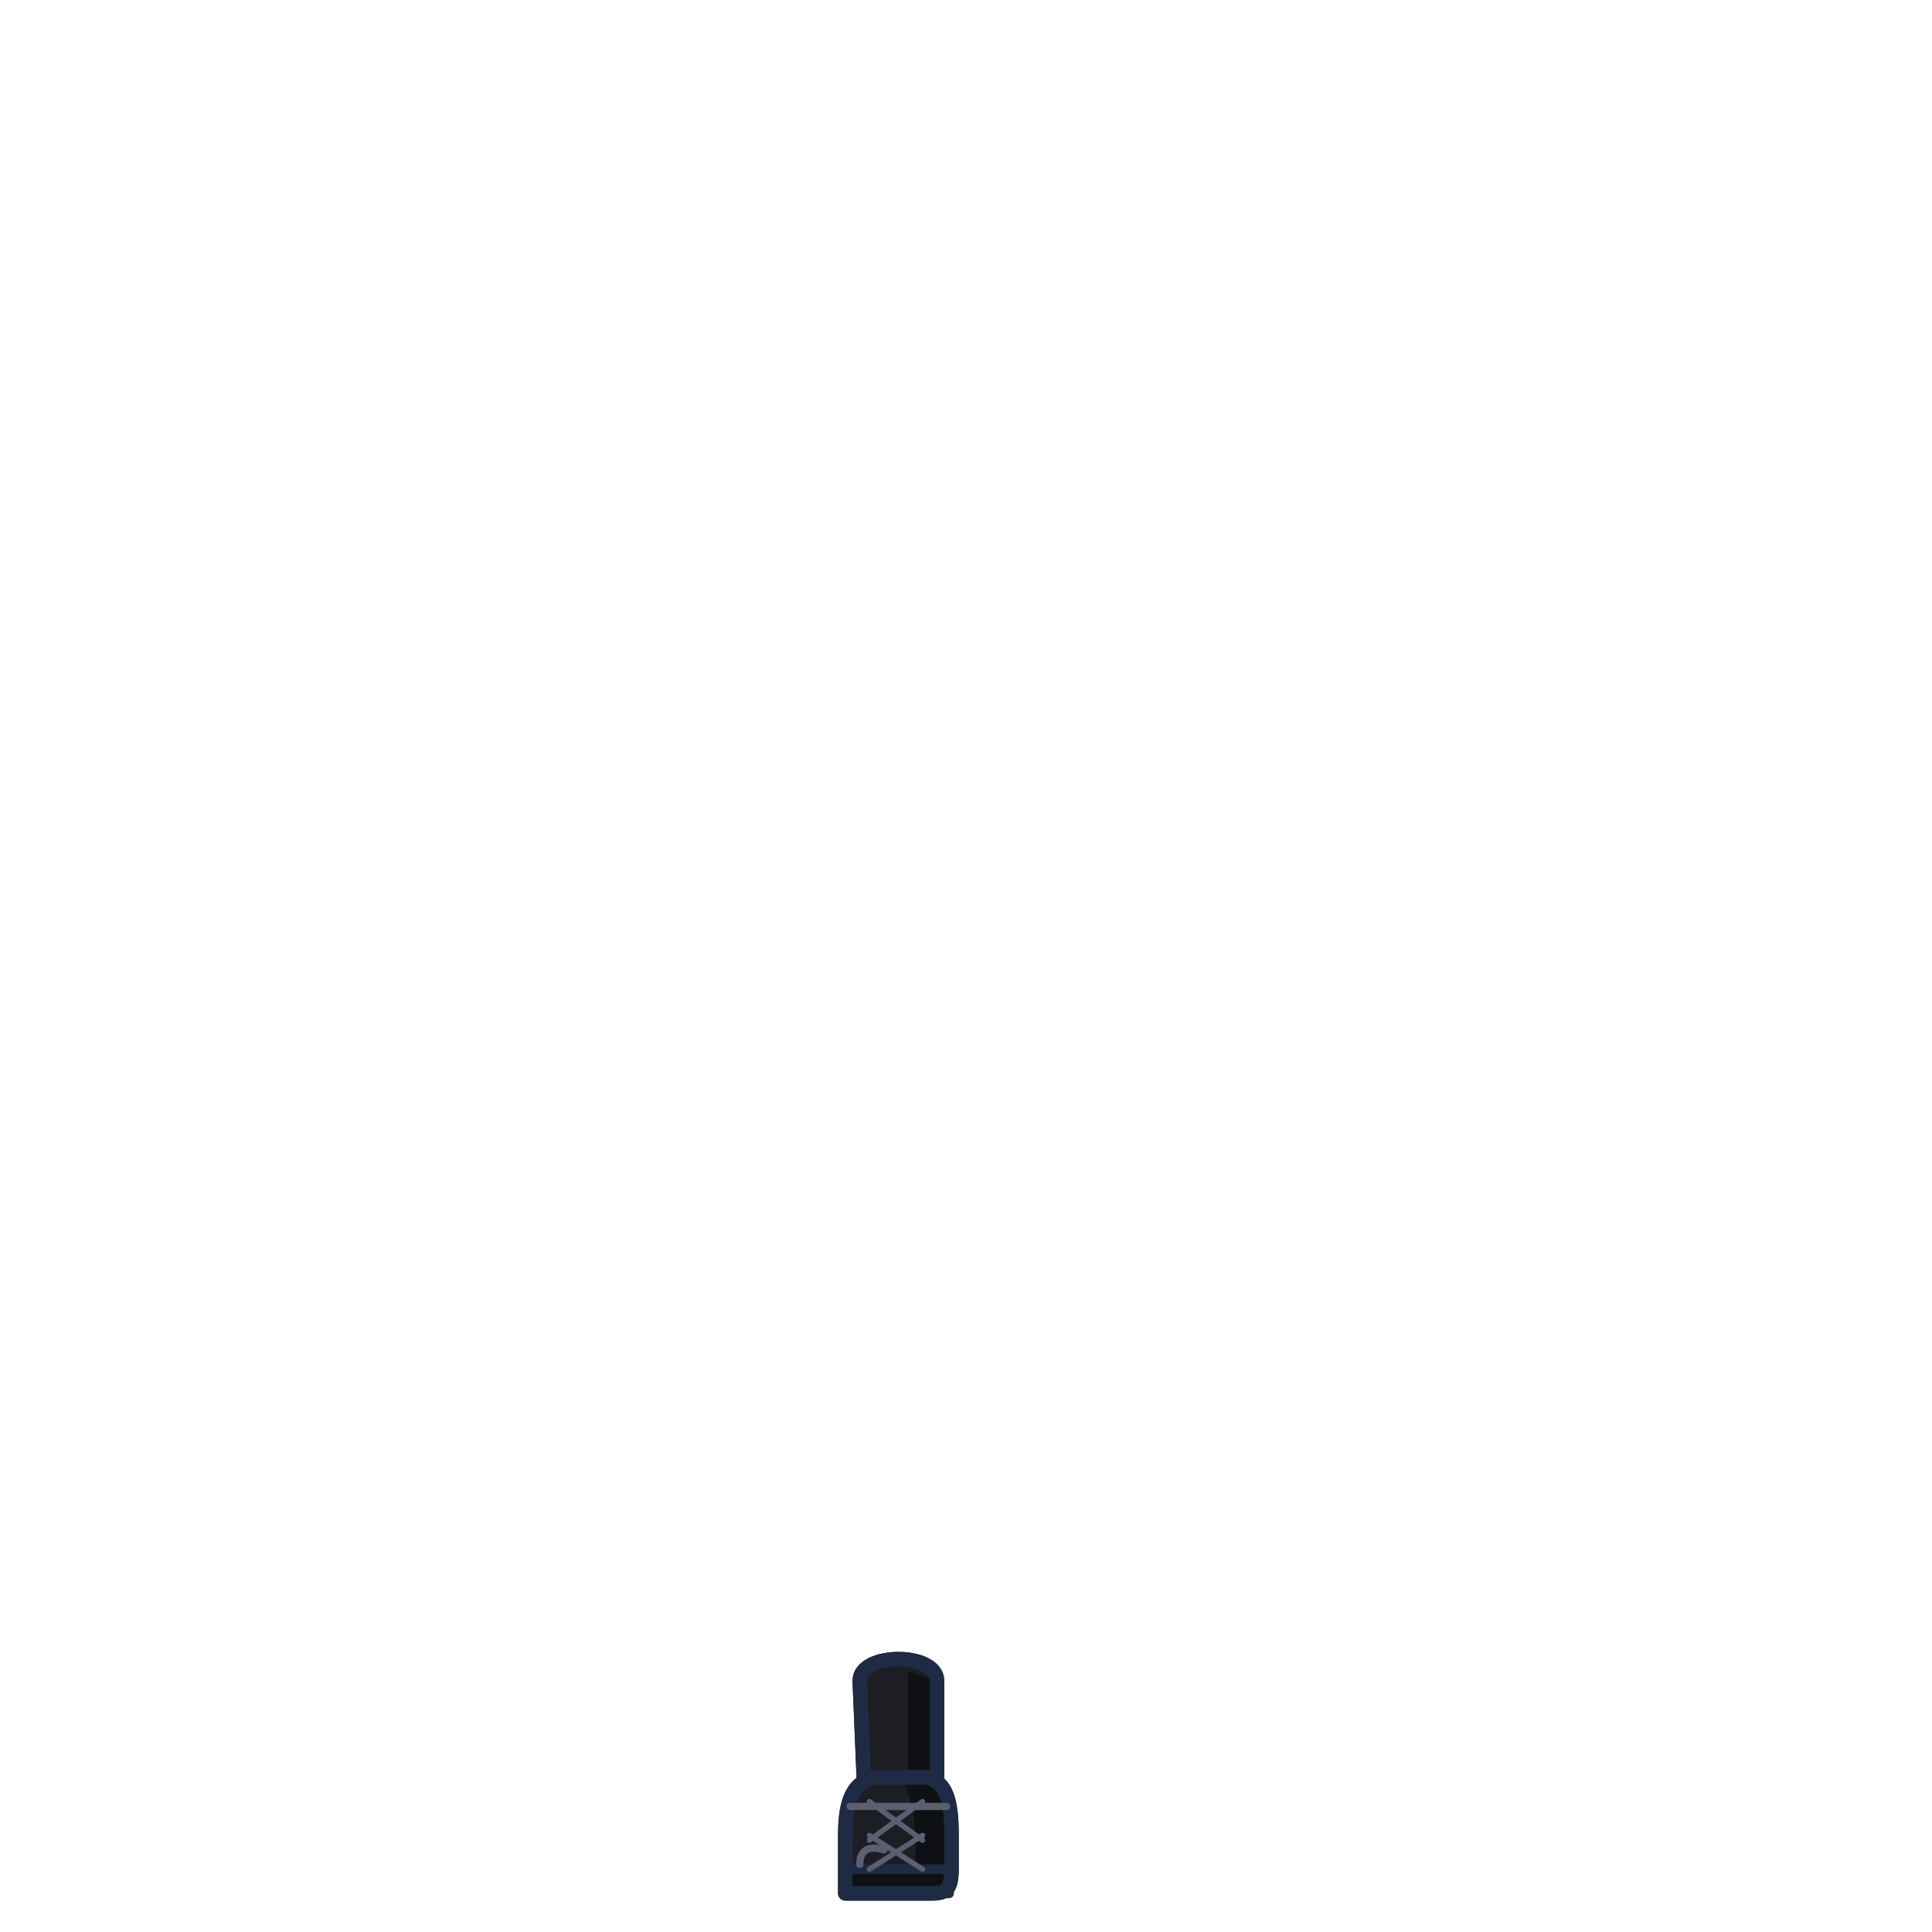
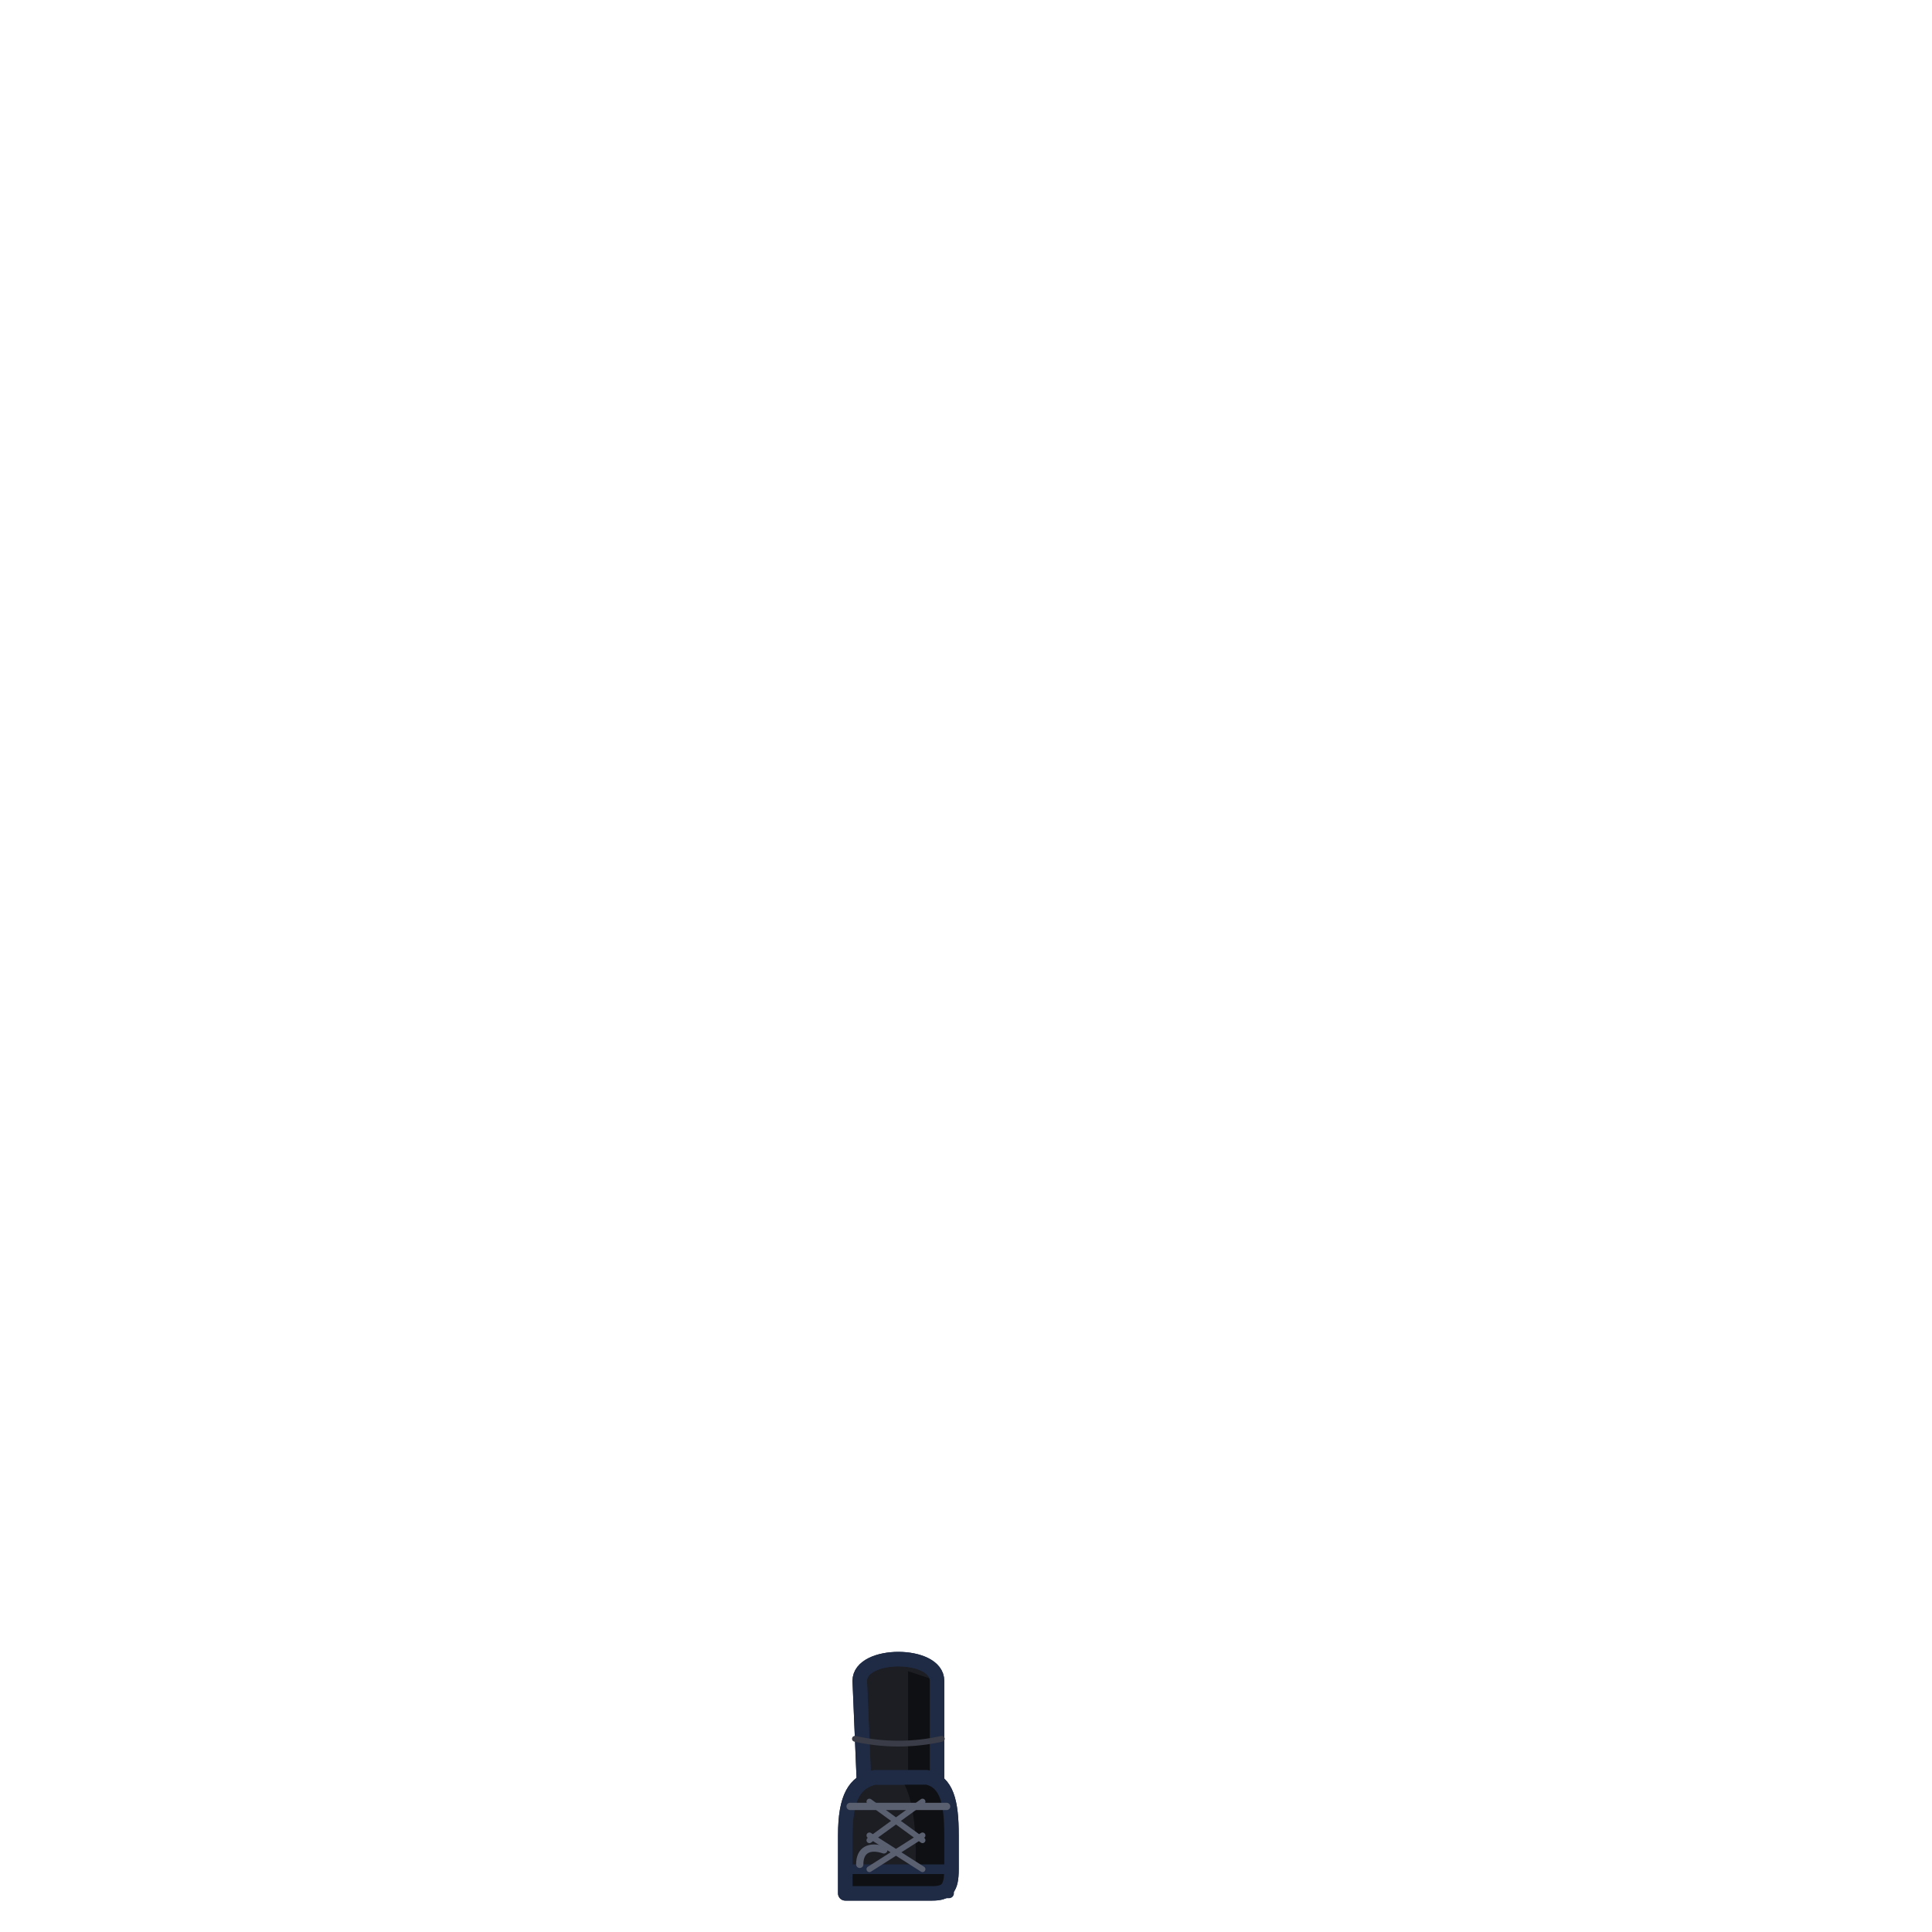
<svg xmlns="http://www.w3.org/2000/svg" viewBox="0 0 400 400">
  <path d="M178 348 C178 342 194 342 194 348 L194 372 L179 372 Z" fill="#1C1E24" stroke="#1F2A44" stroke-width="3" stroke-linejoin="round" stroke-linecap="round" />
  <path d="M188 346 L194 348 L194 372 L188 372 Z" fill="#0F1013" />
  <path d="M178 348 C178 342 194 342 194 348 L194 372 L179 372 Z" fill="none" stroke="#1F2A44" stroke-width="3" stroke-linejoin="round" stroke-linecap="round" />
  <path d="M175 392 L175 380 C175 372 177 369 181 368 L192 368 C196 369 197 373 197 380 L197 387 C197 391 196 392 193 392 Z" fill="#1C1E24" stroke="#1F2A44" stroke-width="3" stroke-linejoin="round" stroke-linecap="round" />
  <path d="M187 369 L192 369 C196 370 197 374 197 380 L197 388 C197 391 195 392 193 392 L189 392 C190 386 190 374 187 369 Z" fill="#0F1013" />
  <path d="M175.5 387 L196.5 387 L196.5 392 L175.5 392 Z" fill="#0F1013" stroke="#1F2A44" stroke-width="2" stroke-linejoin="round" />
  <path d="M175 392 L175 380 C175 372 177 369 181 368 L192 368 C196 369 197 373 197 380 L197 387 C197 391 196 392 193 392 Z" fill="none" stroke="#1F2A44" stroke-width="3" stroke-linejoin="round" stroke-linecap="round" />
+   <path d="M177 360 Q186 362 195 360" stroke="#3A3D47" stroke-width="1.2" fill="none" stroke-linecap="round" />
  <path d="M176 374 L196 374" stroke="#5A6070" stroke-width="1.5" stroke-linejoin="round" stroke-linecap="round" fill="none" />
-   <path d="M180 373 L191 381 M191 373 L180 381 M180 380 L191 387 M191 380 L180 387" fill="none" stroke="#5A6070" stroke-width="1.1" stroke-linecap="round" />
+   <path d="M180 373 L191 381 M191 373 L180 381 M180 380 L191 387 M191 380 L180 387" fill="none" stroke="#5A6070" stroke-width="1.2" stroke-linecap="round" />
  <path d="M178 386 C178 383 180 382 183 383" stroke="#5A6070" stroke-width="1.5" stroke-linejoin="round" stroke-linecap="round" fill="none" />
</svg>
